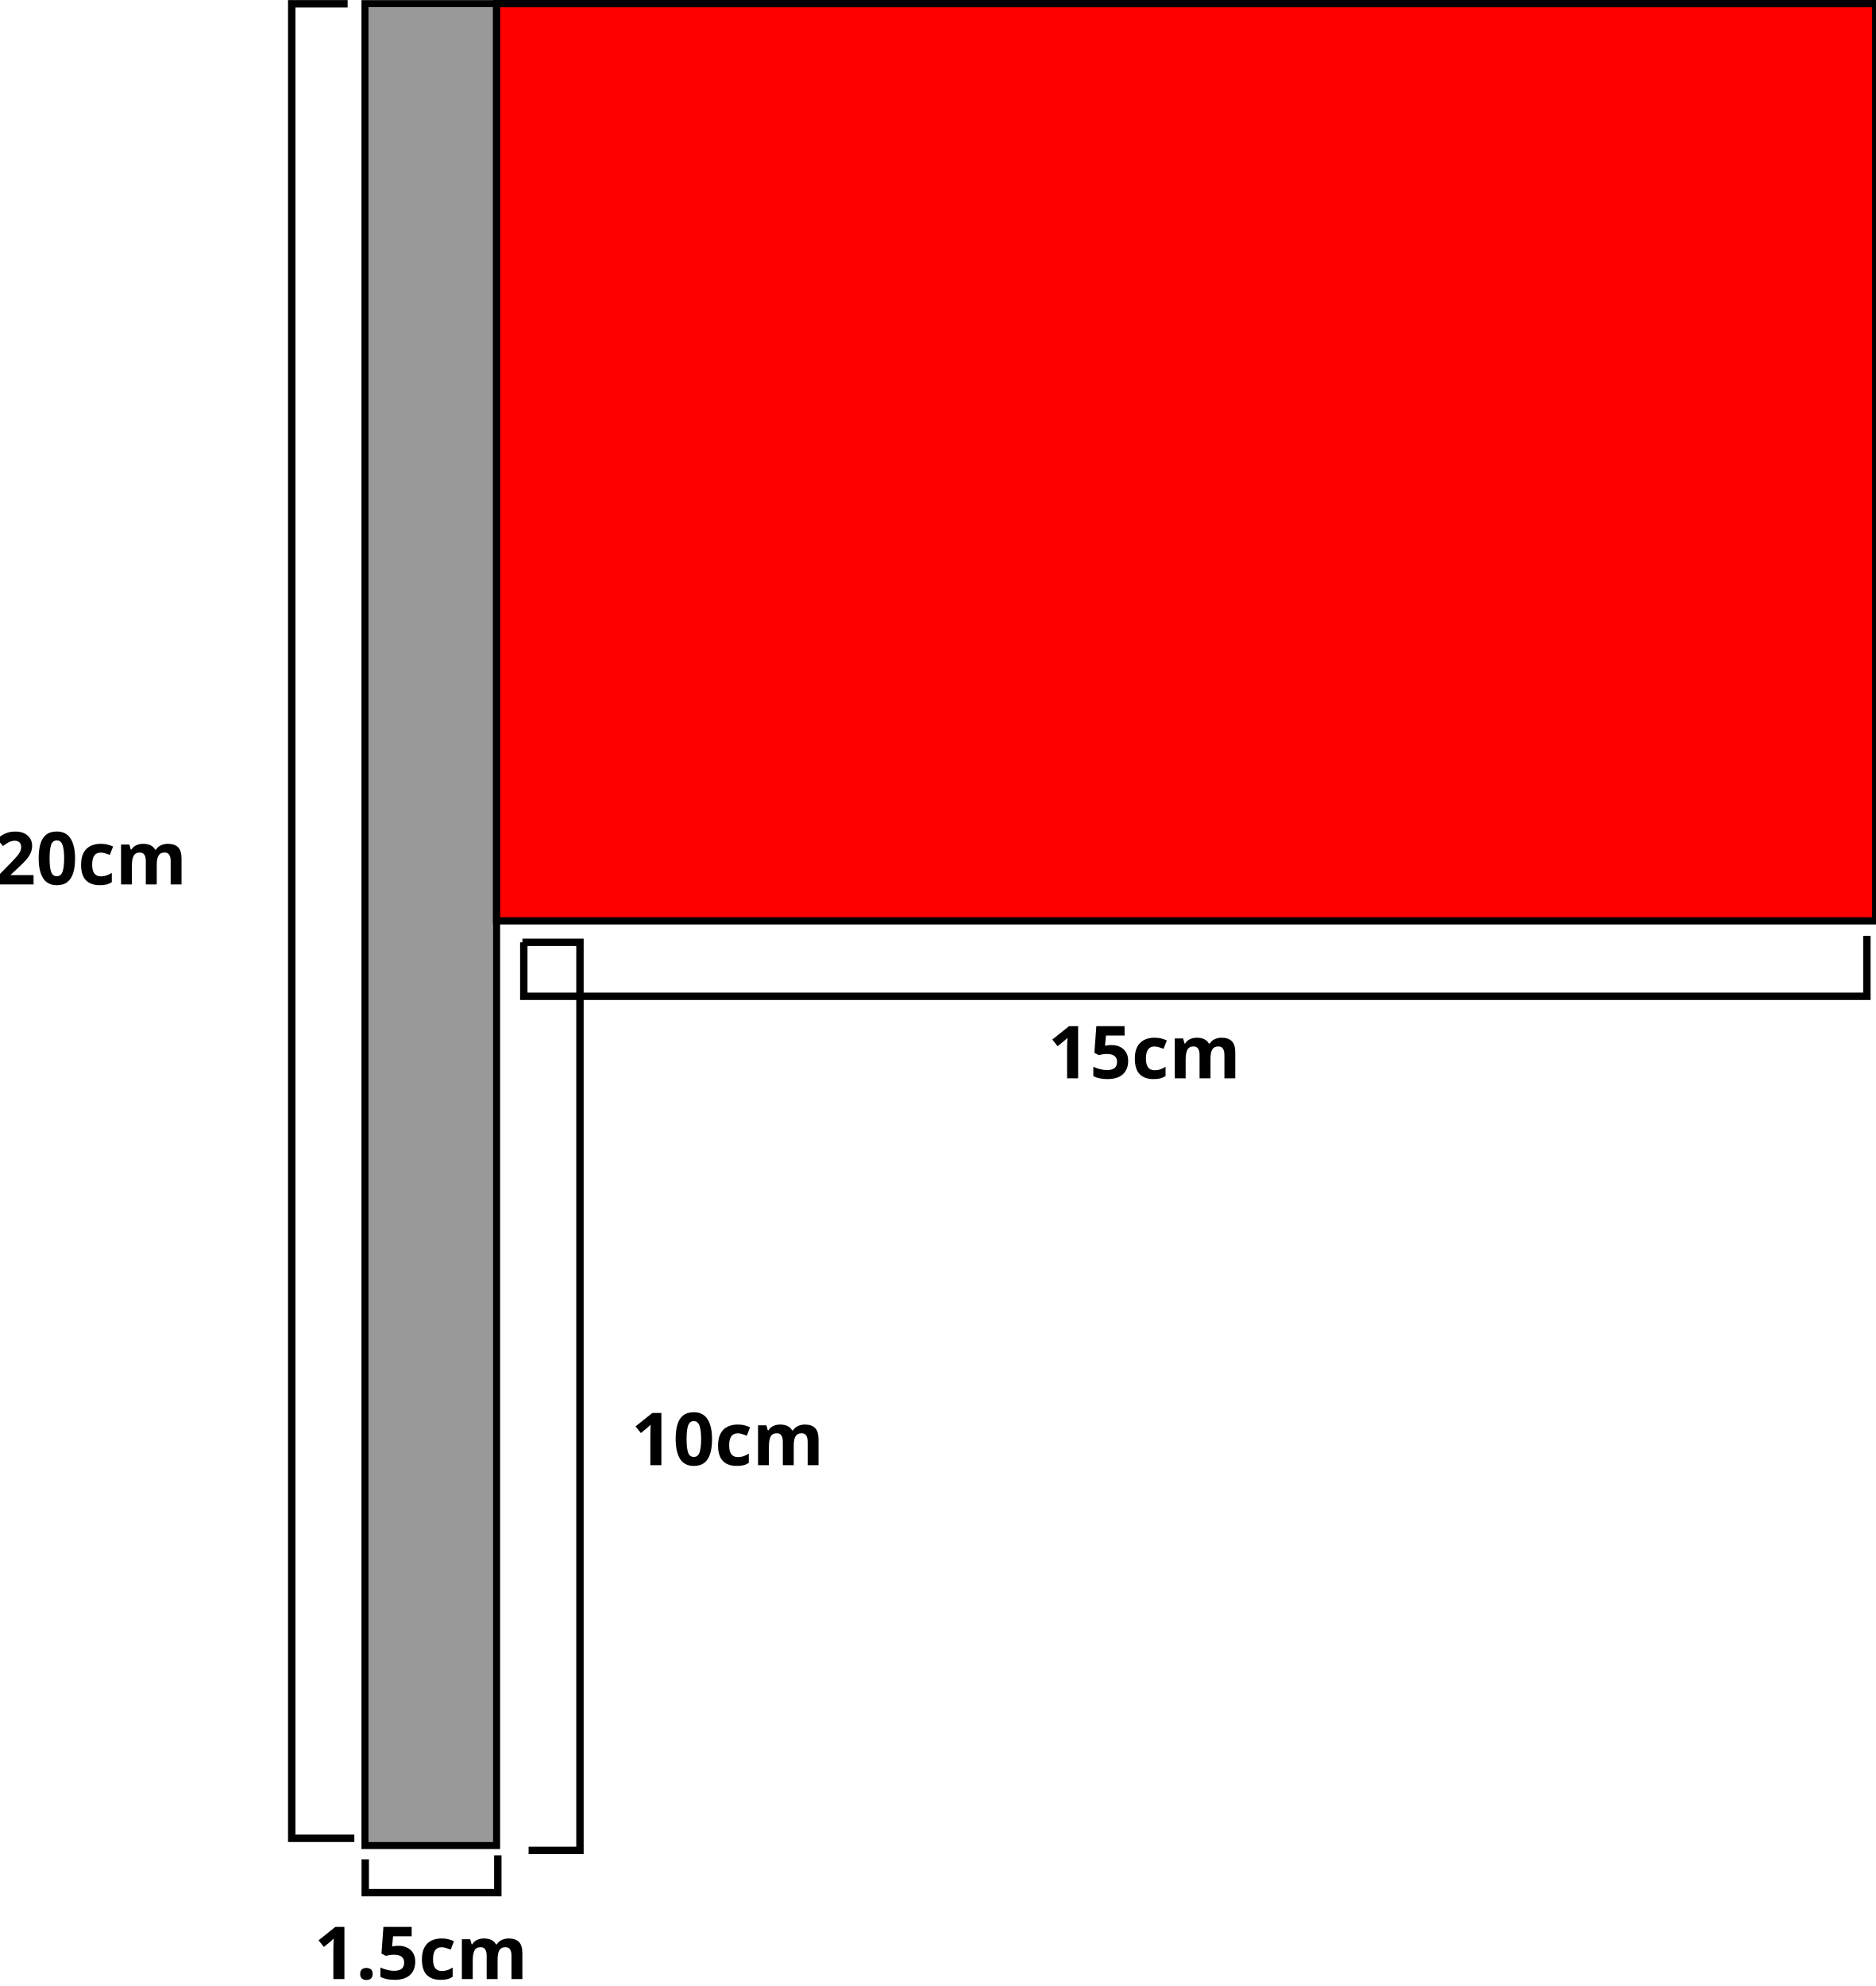
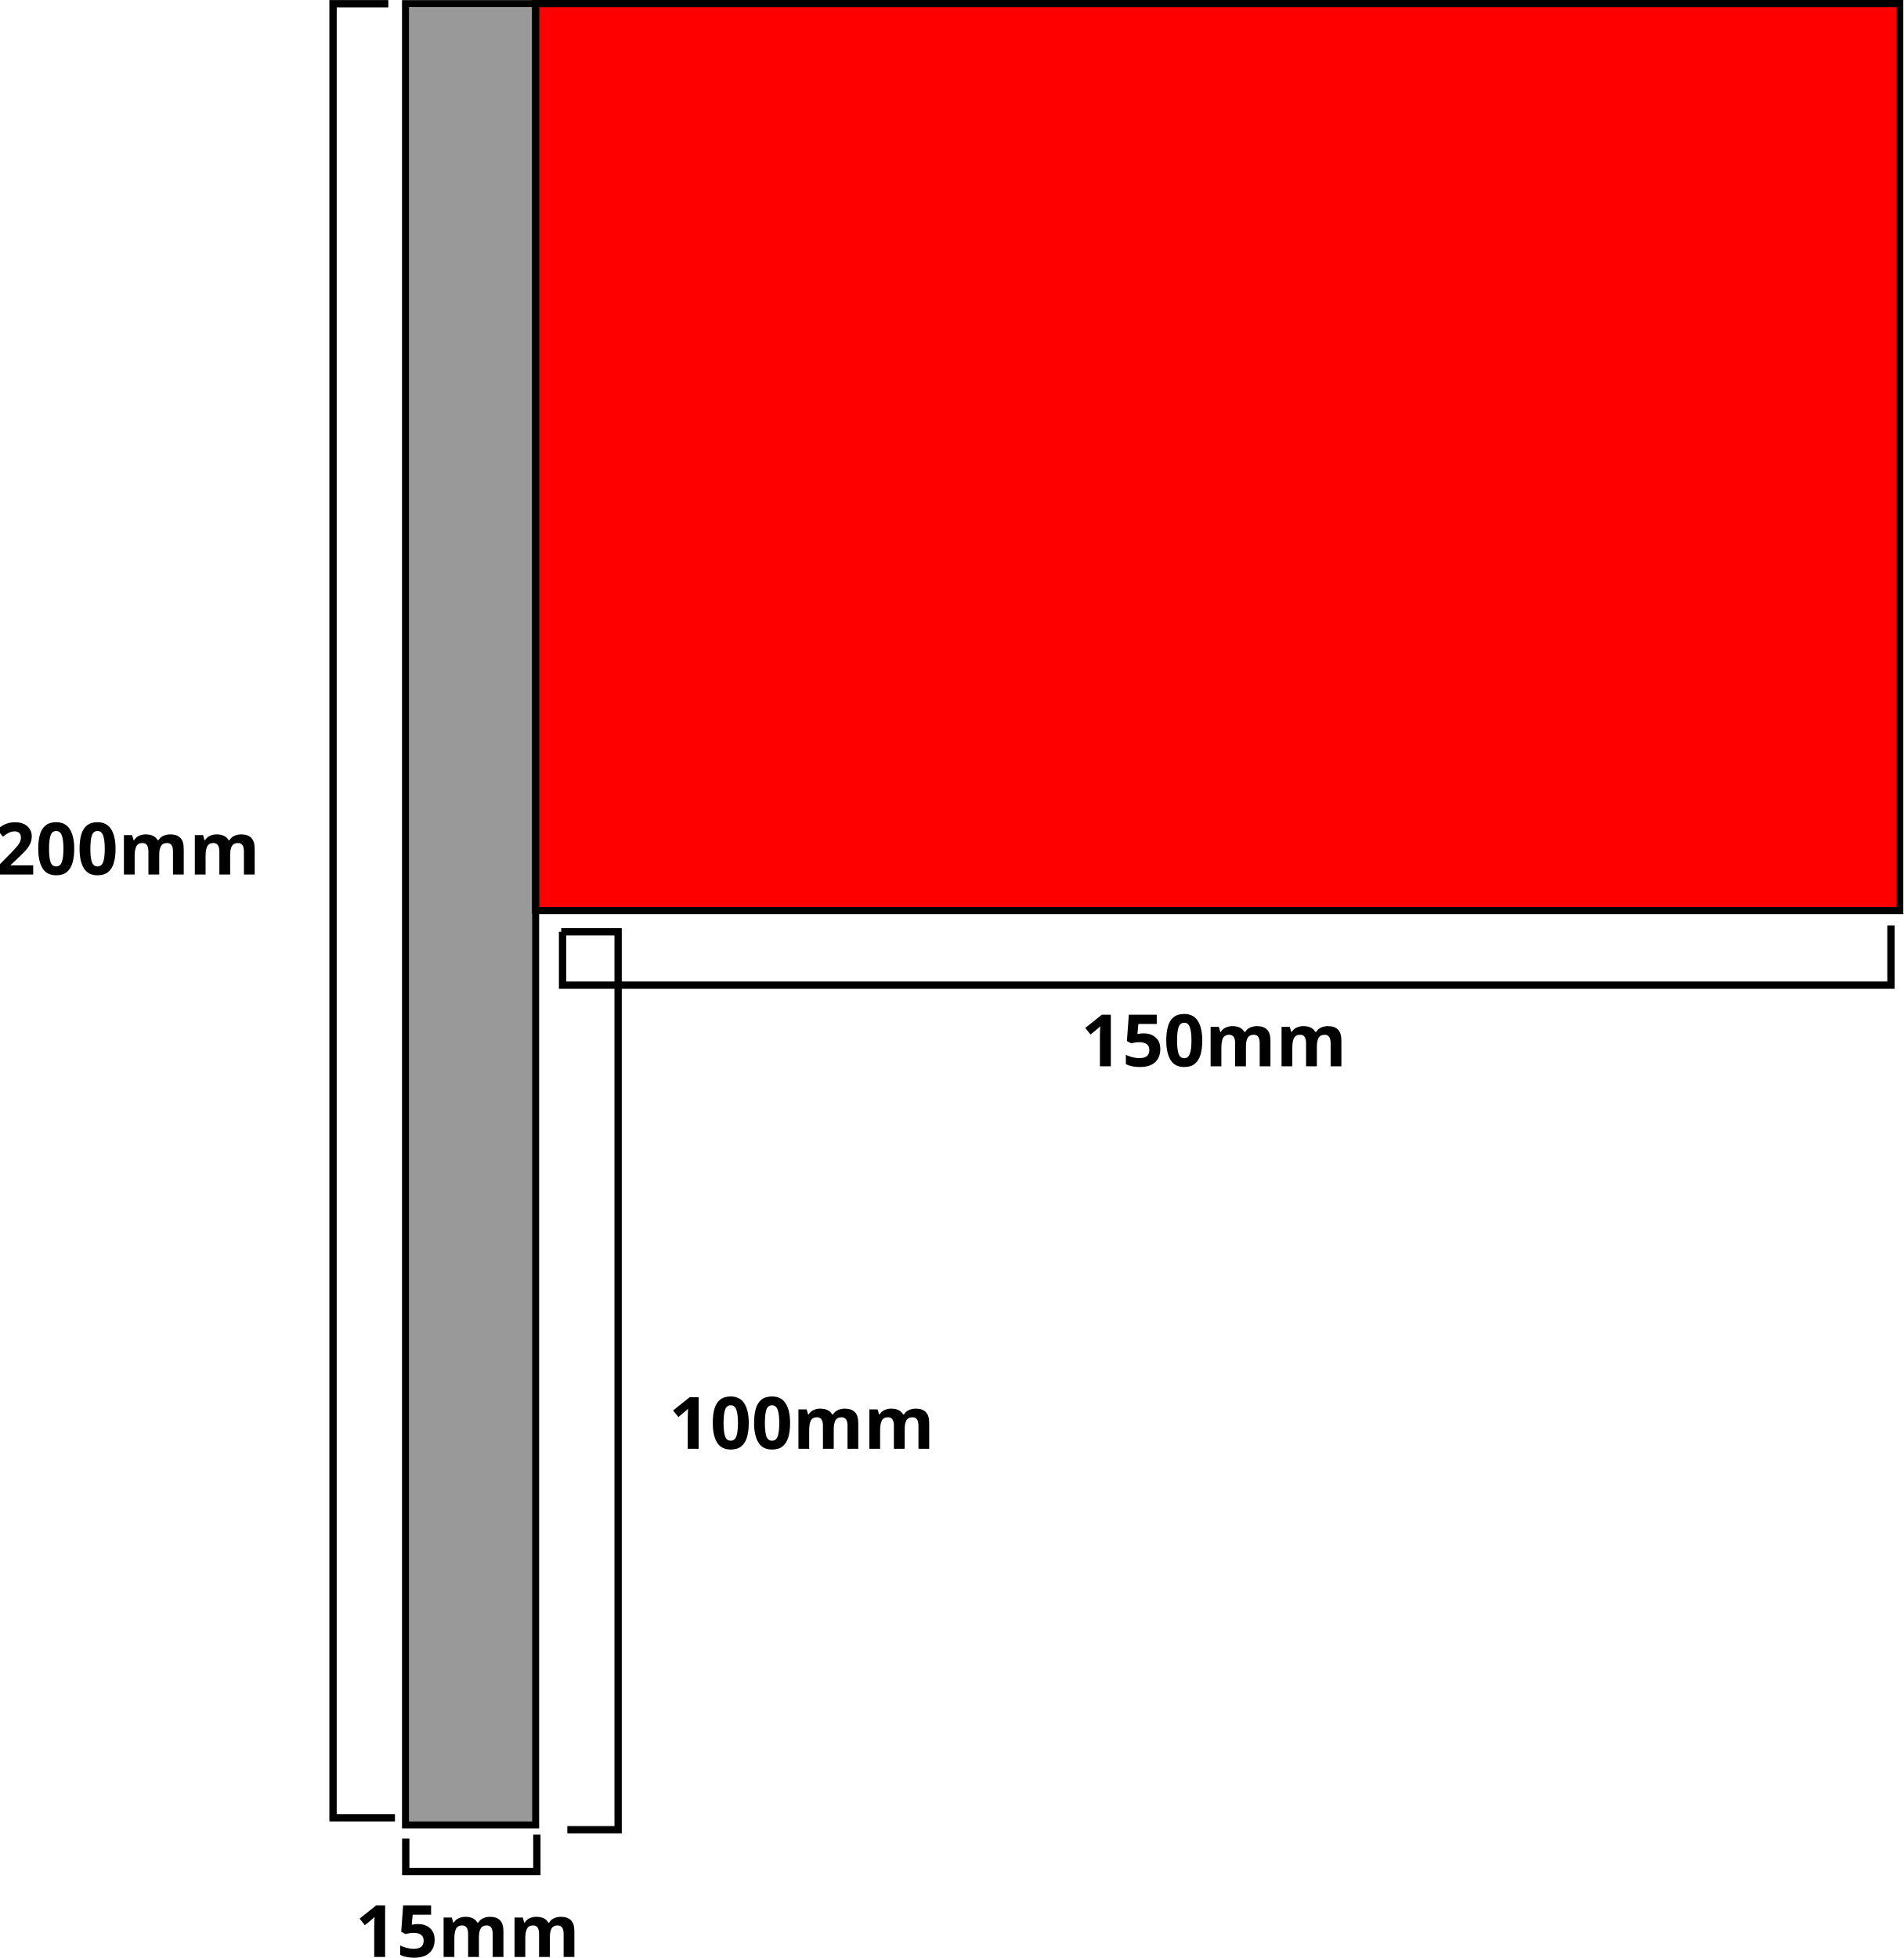
- <svg xmlns="http://www.w3.org/2000/svg" width="507.21mm" height="537.066mm" viewBox="0 0 507.21 537.066" version="1.1" id="svg8">
+ <svg xmlns="http://www.w3.org/2000/svg" width="520.507mm" height="535.475mm" viewBox="0 0 520.507 535.475" version="1.1" id="svg8">
  <defs id="defs2" />
-   <g id="layer1" transform="translate(-34.77568,249.2108)">
+   <g id="layer1" transform="translate(-22.60484,249.2108)">
    <rect style="opacity:1;vector-effect:none;fill:#999999;fill-opacity:1;stroke:#000000;stroke-width:1.899;stroke-linecap:butt;stroke-linejoin:miter;stroke-miterlimit:4;stroke-dasharray:none;stroke-dashoffset:0;stroke-opacity:1;paint-order:markers fill stroke" id="rect821" width="35.601" height="498.101" x="133.494" y="-248.228" />
    <rect style="opacity:1;vector-effect:none;fill:#ff0000;fill-opacity:1;stroke:#000000;stroke-width:1.966;stroke-linecap:butt;stroke-linejoin:miter;stroke-miterlimit:4;stroke-dasharray:none;stroke-dashoffset:0;stroke-opacity:1;paint-order:markers fill stroke" id="rect823" width="373.034" height="248.034" x="169.095" y="-248.228" />
    <path style="fill:none;fill-rule:evenodd;stroke:#000000;stroke-width:2.004;stroke-linecap:butt;stroke-linejoin:miter;stroke-miterlimit:4;stroke-dasharray:none;stroke-opacity:1" d="m 128.801,-248.188 h -15.118 v 496.102 h 16.932" id="path825" />
-     <text xml:space="preserve" style="font-style:normal;font-variant:normal;font-weight:bold;font-stretch:normal;font-size:10.583px;line-height:6.615px;font-family:Sans-serif;-inkscape-font-specification:'Sans-serif Bold';letter-spacing:0px;word-spacing:0px;fill:#000000;fill-opacity:1;stroke:none;stroke-width:0.265px;stroke-linecap:butt;stroke-linejoin:miter;stroke-opacity:1" x="33.213" y="-10.037" id="text829">
-       <tspan id="tspan827" x="33.213" y="-10.037" style="font-style:normal;font-variant:normal;font-weight:bold;font-stretch:normal;font-size:19.756px;font-family:Sans-serif;-inkscape-font-specification:'Sans-serif Bold';stroke-width:0.265px">20cm</tspan>
+     <text xml:space="preserve" style="font-style:normal;font-variant:normal;font-weight:bold;font-stretch:normal;font-size:10.583px;line-height:6.615px;font-family:Sans-serif;-inkscape-font-specification:'Sans-serif Bold';letter-spacing:0px;word-spacing:0px;fill:#000000;fill-opacity:1;stroke:none;stroke-width:0.265px;stroke-linecap:butt;stroke-linejoin:miter;stroke-opacity:1" x="21.042" y="-10.037" id="text829">
+       <tspan id="tspan827" x="21.042" y="-10.037" style="font-style:normal;font-variant:normal;font-weight:bold;font-stretch:normal;font-size:19.756px;font-family:Sans-serif;-inkscape-font-specification:'Sans-serif Bold';stroke-width:0.265px">200mm</tspan>
    </text>
    <path style="fill:none;fill-rule:evenodd;stroke:#000000;stroke-width:2;stroke-linecap:butt;stroke-linejoin:miter;stroke-miterlimit:4;stroke-dasharray:none;stroke-opacity:1" d="m 133.565,253.6 v 9.01 h 35.861 v -10.091" id="path825-3-3" />
    <text xml:space="preserve" style="font-style:normal;font-variant:normal;font-weight:bold;font-stretch:normal;font-size:10.583px;line-height:6.615px;font-family:Sans-serif;-inkscape-font-specification:'Sans-serif Bold';letter-spacing:0px;word-spacing:0px;fill:#000000;fill-opacity:1;stroke:none;stroke-width:0.265px;stroke-linecap:butt;stroke-linejoin:miter;stroke-opacity:1" x="119.773" y="285.985" id="text829-67">
-       <tspan id="tspan827-5" x="119.773" y="285.985" style="font-style:normal;font-variant:normal;font-weight:bold;font-stretch:normal;font-size:19.756px;font-family:Sans-serif;-inkscape-font-specification:'Sans-serif Bold';stroke-width:0.265px">1.5cm</tspan>
+       <tspan id="tspan827-5" x="119.773" y="285.985" style="font-style:normal;font-variant:normal;font-weight:bold;font-stretch:normal;font-size:19.756px;font-family:Sans-serif;-inkscape-font-specification:'Sans-serif Bold';stroke-width:0.265px">15mm</tspan>
    </text>
    <path style="fill:none;fill-rule:evenodd;stroke:#000000;stroke-width:2;stroke-linecap:butt;stroke-linejoin:miter;stroke-miterlimit:4;stroke-dasharray:none;stroke-opacity:1" d="M 176.451,5.617 V 20.209 H 539.734 V 3.866" id="path825-3-35" />
    <text xml:space="preserve" style="font-style:normal;font-variant:normal;font-weight:bold;font-stretch:normal;font-size:10.583px;line-height:6.615px;font-family:Sans-serif;-inkscape-font-specification:'Sans-serif Bold';letter-spacing:0px;word-spacing:0px;fill:#000000;fill-opacity:1;stroke:none;stroke-width:0.265px;stroke-linecap:butt;stroke-linejoin:miter;stroke-opacity:1" x="318.23" y="42.398" id="text829-6-6">
-       <tspan id="tspan827-7-2" x="318.23" y="42.398" style="font-style:normal;font-variant:normal;font-weight:bold;font-stretch:normal;font-size:19.756px;font-family:Sans-serif;-inkscape-font-specification:'Sans-serif Bold';stroke-width:0.265px">15cm</tspan>
+       <tspan id="tspan827-7-2" x="318.23" y="42.398" style="font-style:normal;font-variant:normal;font-weight:bold;font-stretch:normal;font-size:19.756px;font-family:Sans-serif;-inkscape-font-specification:'Sans-serif Bold';stroke-width:0.265px">150mm</tspan>
    </text>
    <path style="fill:none;fill-rule:evenodd;stroke:#000000;stroke-width:2;stroke-linecap:butt;stroke-linejoin:miter;stroke-miterlimit:4;stroke-dasharray:none;stroke-opacity:1" d="m 177.751,251.182 h 13.893 V 5.617 h -15.56" id="path825-3-9" />
    <text xml:space="preserve" style="font-style:normal;font-variant:normal;font-weight:bold;font-stretch:normal;font-size:10.583px;line-height:6.615px;font-family:Sans-serif;-inkscape-font-specification:'Sans-serif Bold';letter-spacing:0px;word-spacing:0px;fill:#000000;fill-opacity:1;stroke:none;stroke-width:0.265px;stroke-linecap:butt;stroke-linejoin:miter;stroke-opacity:1" x="205.506" y="147.006" id="text829-6-1">
-       <tspan x="205.506" y="147.006" style="font-style:normal;font-variant:normal;font-weight:bold;font-stretch:normal;font-size:19.756px;font-family:Sans-serif;-inkscape-font-specification:'Sans-serif Bold';stroke-width:0.265px" id="tspan826">10cm</tspan>
+       <tspan x="205.506" y="147.006" style="font-style:normal;font-variant:normal;font-weight:bold;font-stretch:normal;font-size:19.756px;font-family:Sans-serif;-inkscape-font-specification:'Sans-serif Bold';stroke-width:0.265px" id="tspan826">100mm</tspan>
    </text>
  </g>
</svg>
